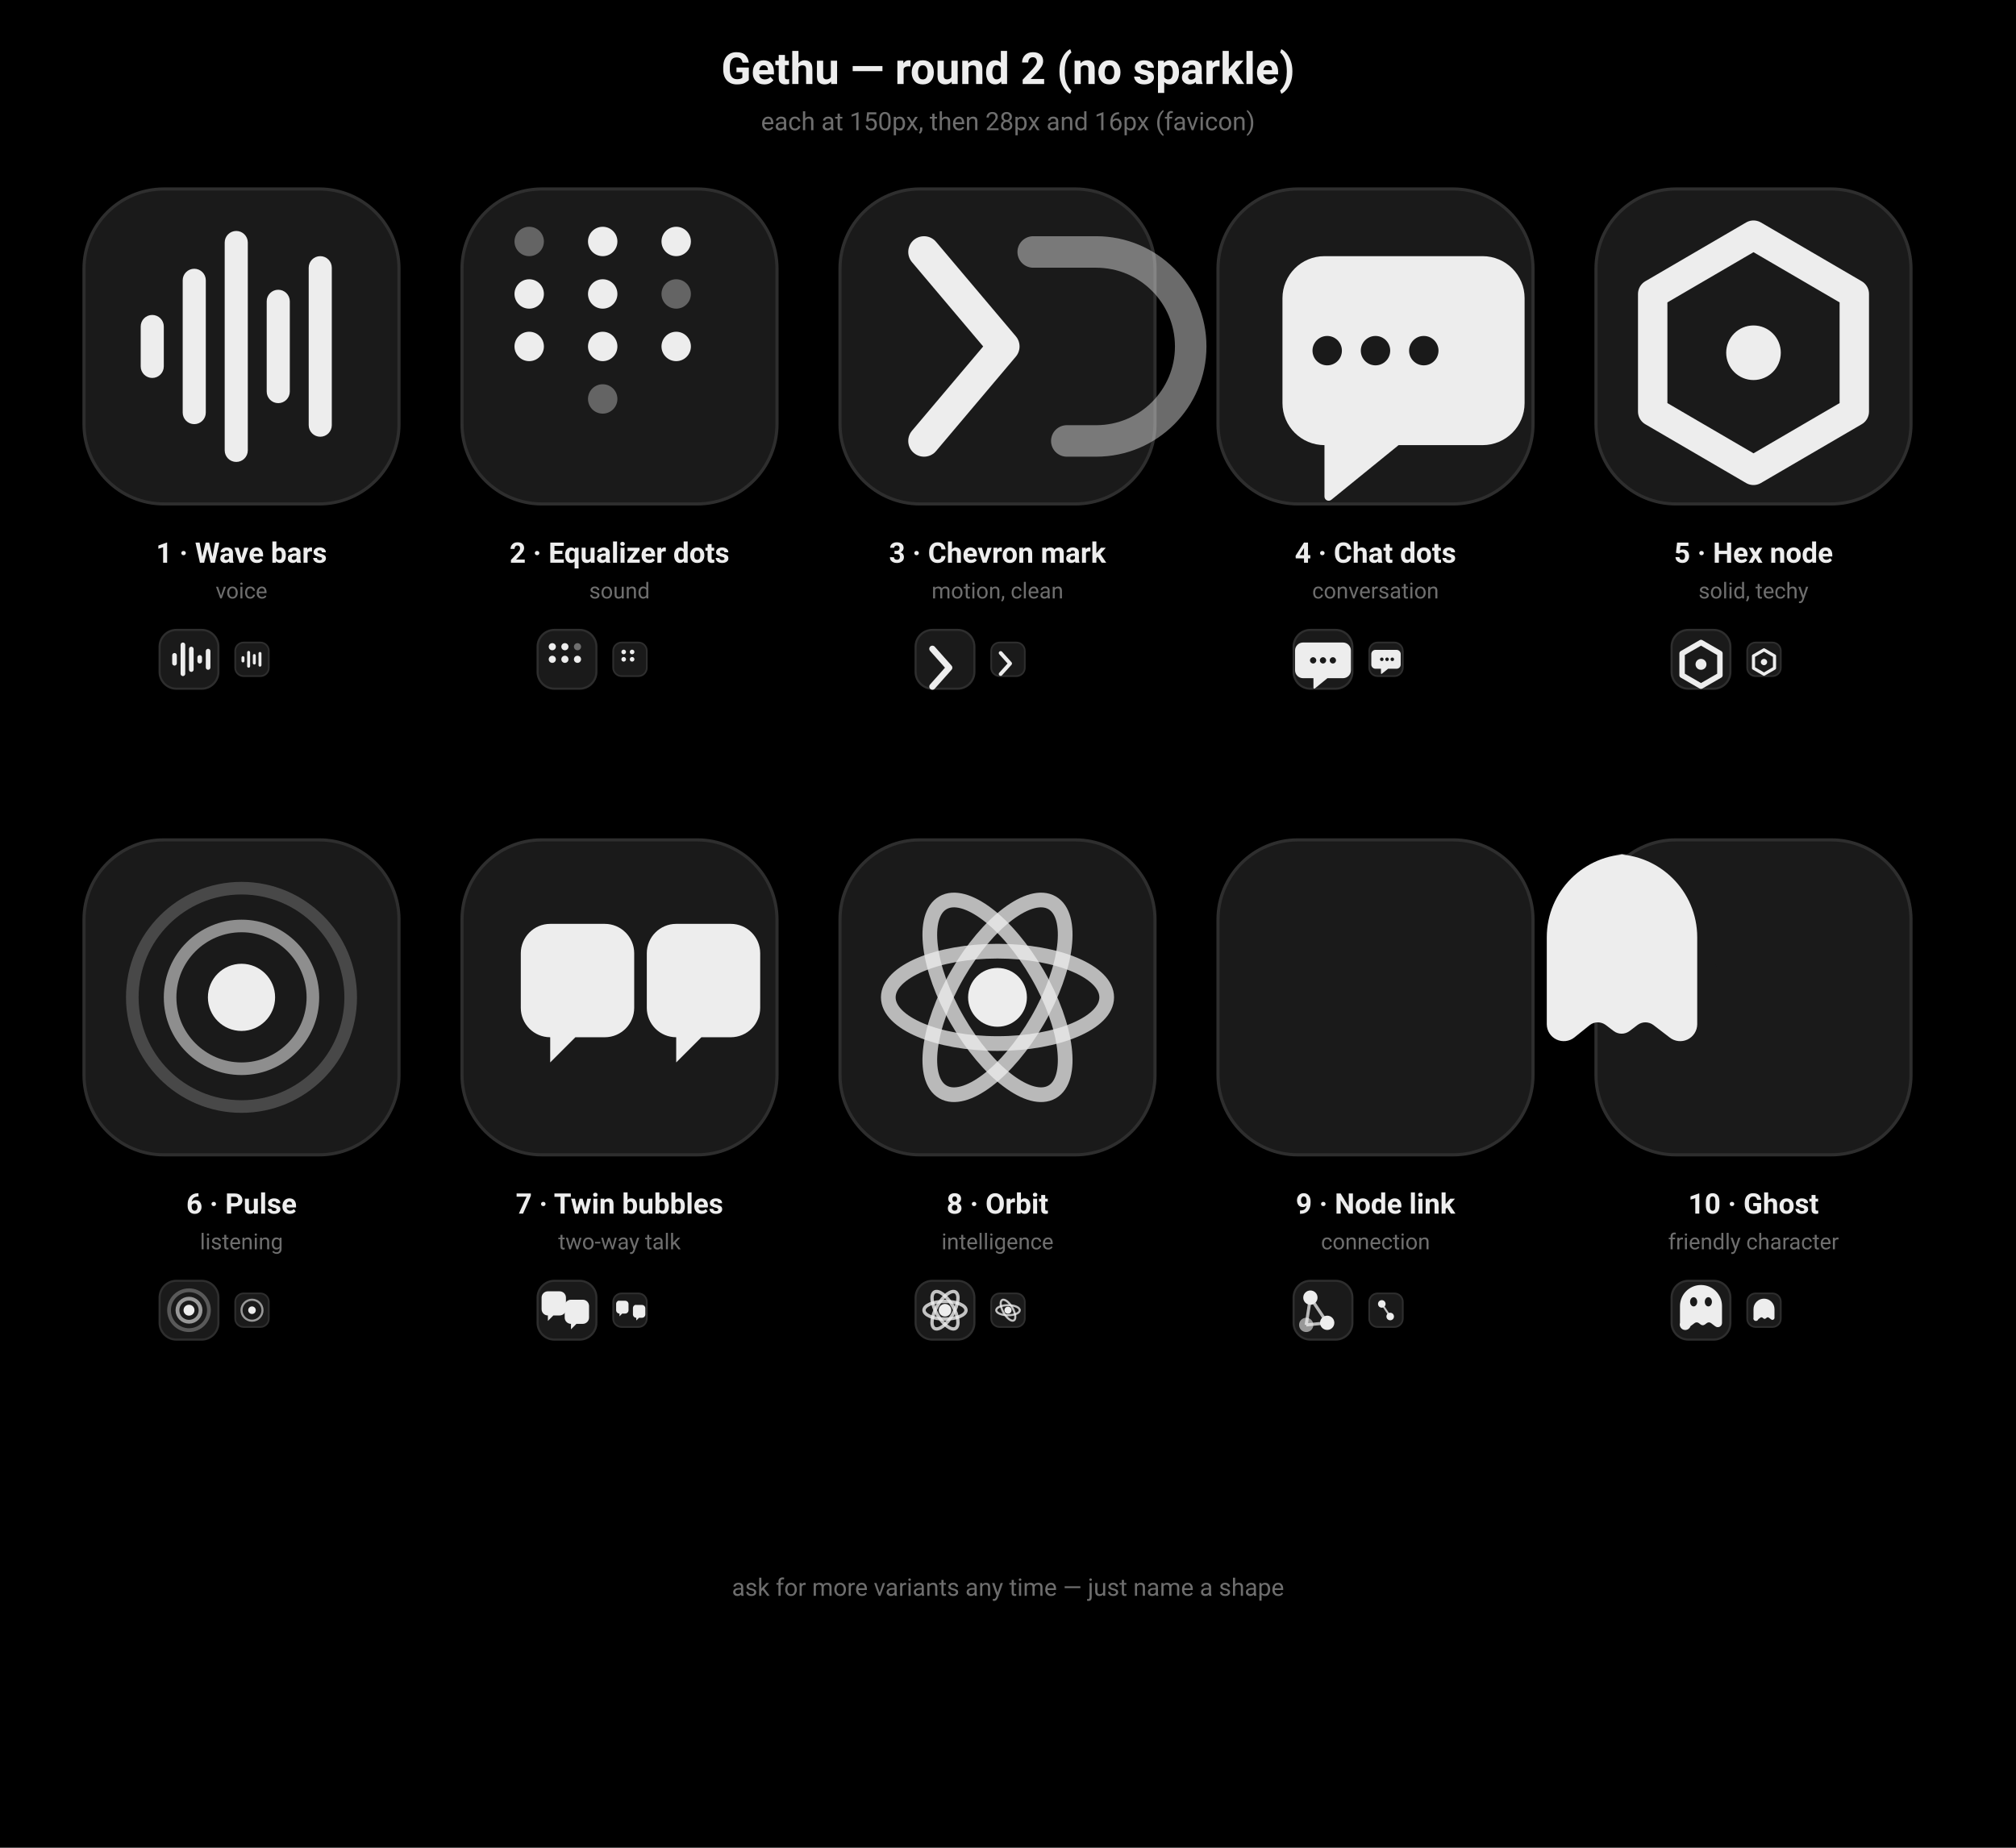
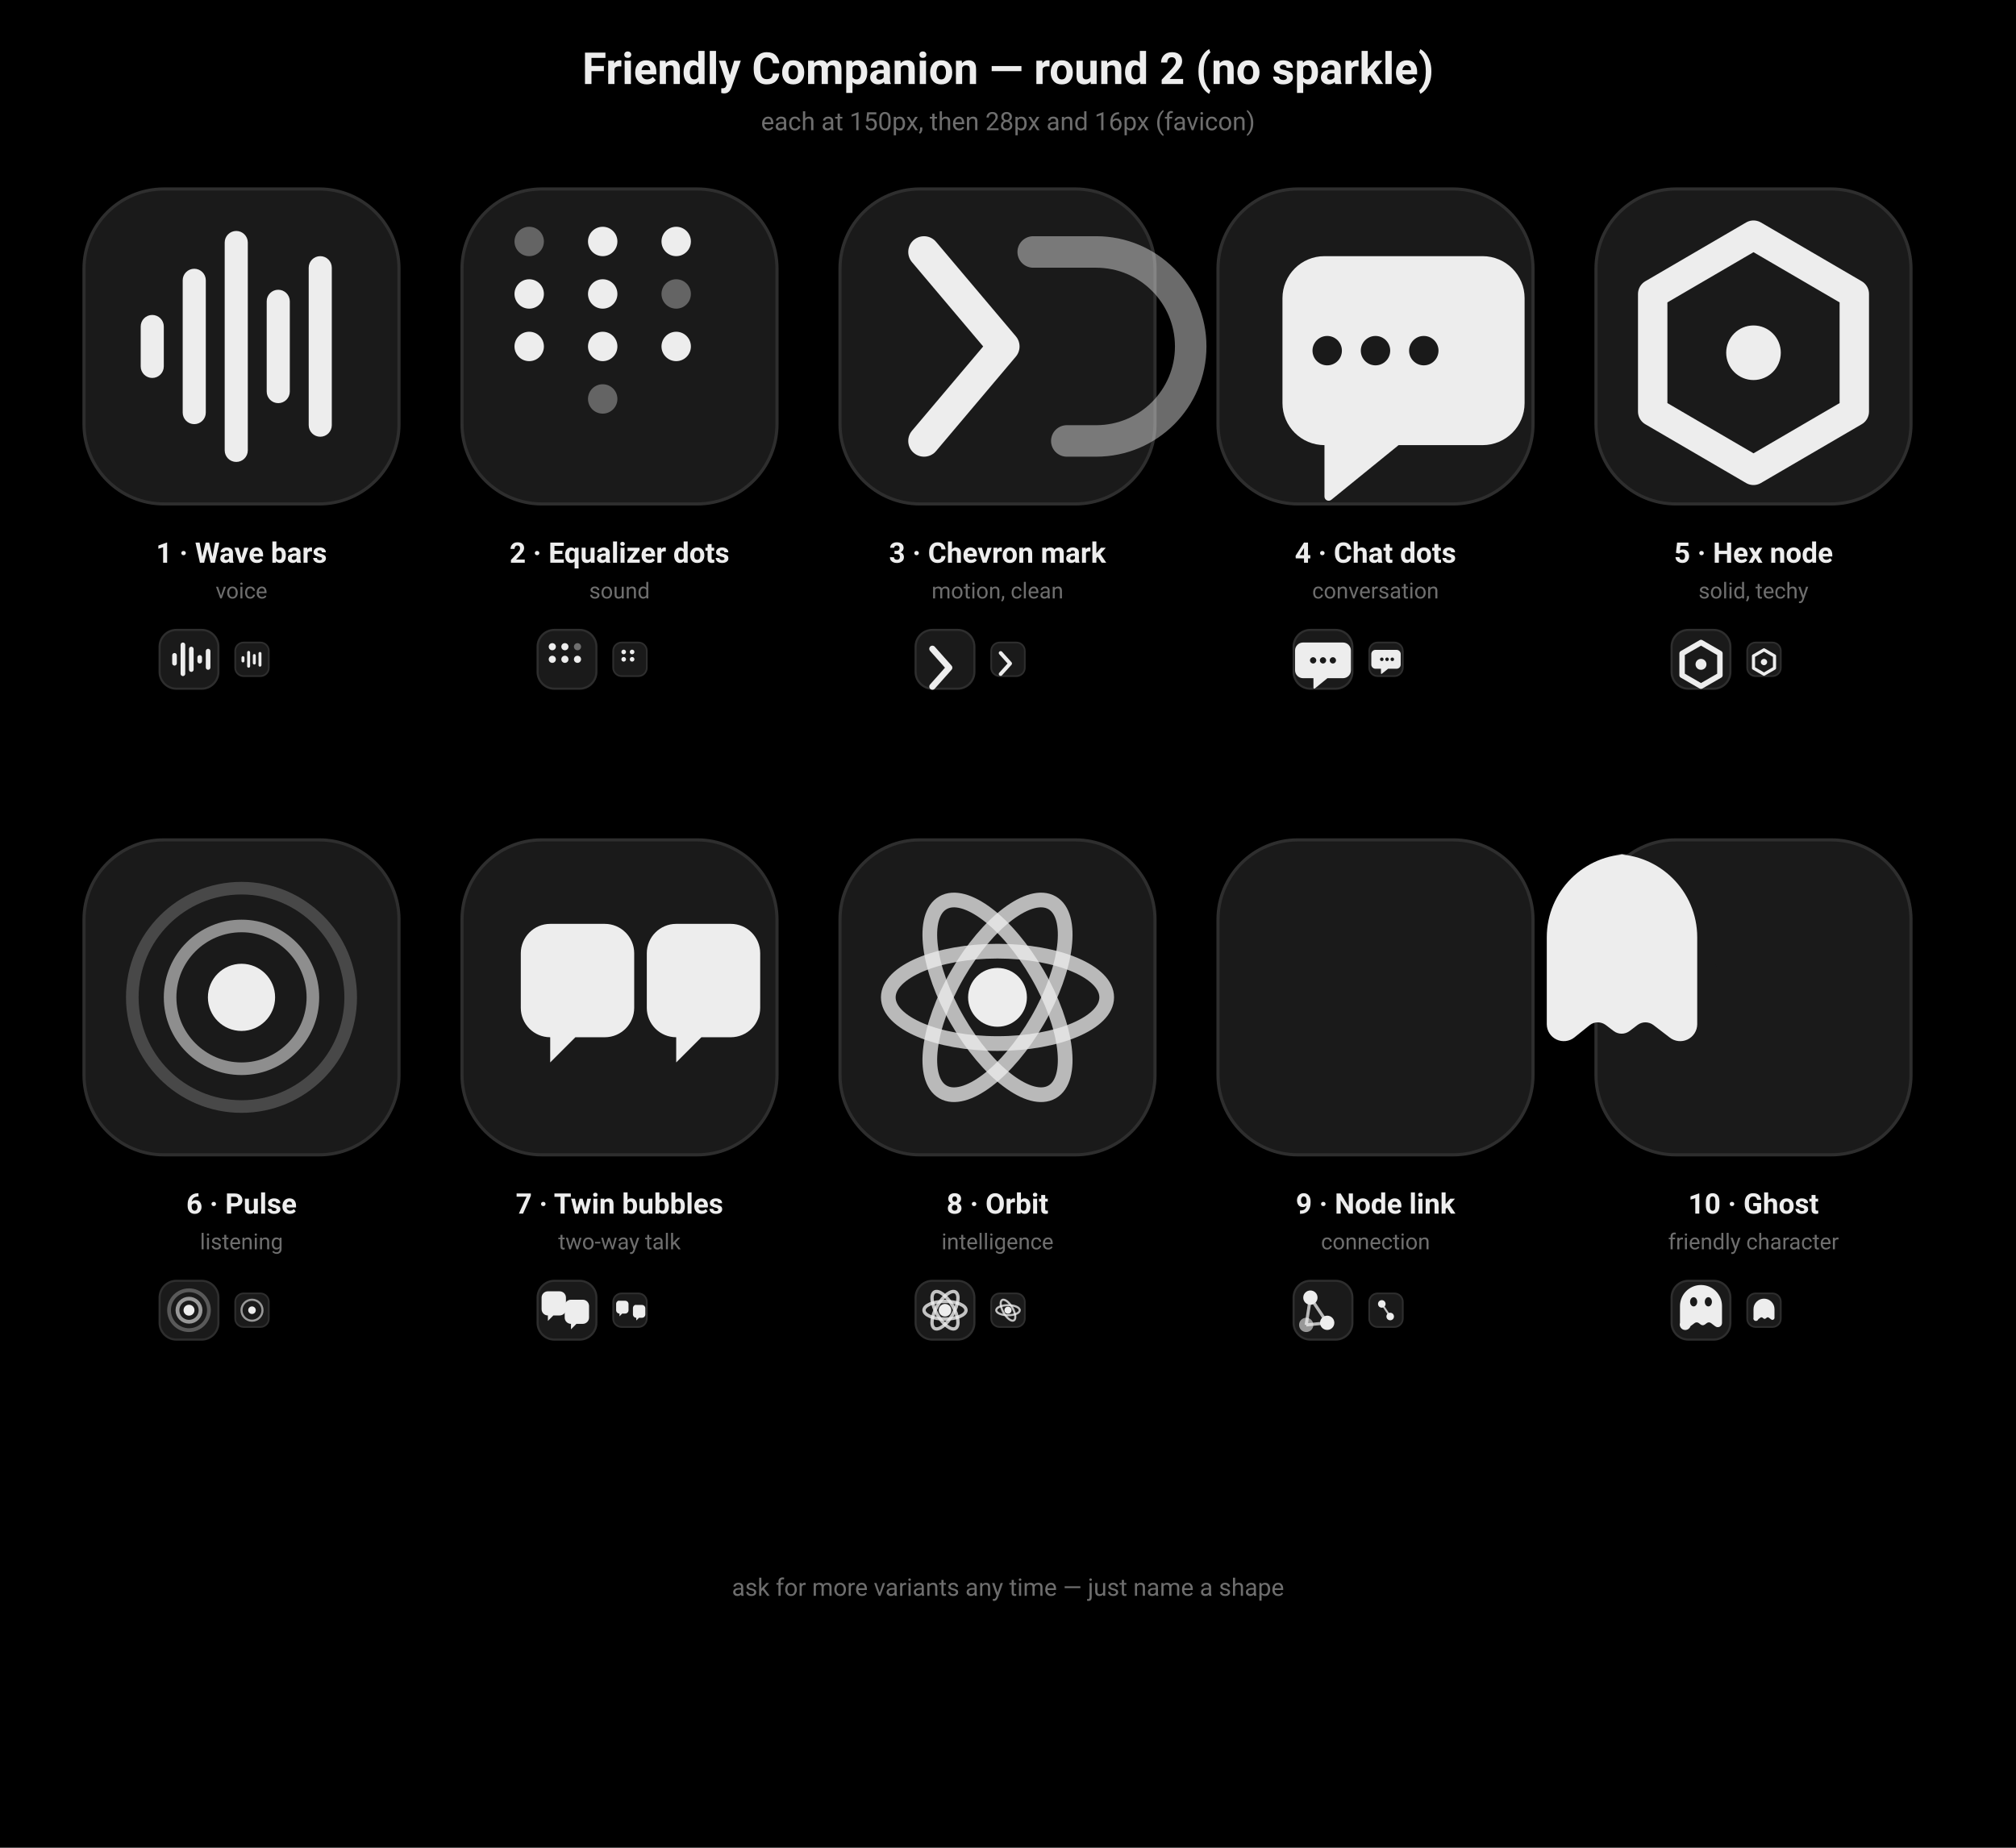
<svg xmlns="http://www.w3.org/2000/svg" viewBox="0 0 960 880" width="960" height="880" font-family="ui-sans-serif, -apple-system, 'Segoe UI', Roboto, sans-serif">
  <rect width="960" height="880" fill="#000000" />
-   <text x="480" y="40" fill="#ededed" font-size="21" font-weight="650" text-anchor="middle">Gethu — round 2 (no sparkle)</text>
+   <text x="480" y="40" fill="#ededed" font-size="21" font-weight="650" text-anchor="middle">Friendly Companion — round 2 (no sparkle)</text>
  <text x="480" y="62" fill="#6e6e6e" font-size="12" text-anchor="middle">each at 150px, then 28px and 16px (favicon)</text>
  <g>
    <rect x="40" y="90" width="150" height="150" rx="38" fill="#1a1a1a" stroke="#2e2e2e" stroke-width="1.5" />
    <g fill="#ededed">
      <rect x="67" y="150" width="11" height="30" rx="5.5" />
      <rect x="87" y="128" width="11" height="74" rx="5.5" />
      <rect x="107" y="110" width="11" height="110" rx="5.5" />
      <rect x="127" y="138" width="11" height="54" rx="5.5" />
      <rect x="147" y="122" width="11" height="86" rx="5.5" />
    </g>
    <text x="115" y="268" fill="#ededed" font-size="13.5" font-weight="600" text-anchor="middle">1 · Wave bars</text>
    <text x="115" y="285" fill="#6e6e6e" font-size="10.5" text-anchor="middle">voice</text>
    <rect x="76" y="300" width="28" height="28" rx="8" fill="#1a1a1a" stroke="#2e2e2e" stroke-width="1" />
    <g fill="#ededed">
      <rect x="82" y="311" width="2.2" height="6" rx="1.1" />
      <rect x="86" y="306" width="2.2" height="16" rx="1.1" />
      <rect x="90" y="308" width="2.2" height="12" rx="1.1" />
      <rect x="94" y="312" width="2.2" height="4" rx="1.1" />
      <rect x="98" y="309" width="2.2" height="10" rx="1.1" />
    </g>
    <rect x="112" y="306" width="16" height="16" rx="4" fill="#1a1a1a" stroke="#2e2e2e" stroke-width="0.8" />
    <g fill="#ededed">
      <rect x="115" y="312.5" width="1.4" height="3" rx="0.7" />
      <rect x="117.7" y="310" width="1.4" height="8" rx="0.7" />
      <rect x="120.4" y="311.5" width="1.4" height="5" rx="0.7" />
      <rect x="123.1" y="310.5" width="1.4" height="7" rx="0.7" />
    </g>
  </g>
  <g>
    <rect x="220" y="90" width="150" height="150" rx="38" fill="#1a1a1a" stroke="#2e2e2e" stroke-width="1.5" />
    <g fill="#ededed">
      <circle cx="252" cy="165" r="7" />
      <circle cx="252" cy="140" r="7" />
      <circle cx="252" cy="115" r="7" opacity="0.35" />
      <circle cx="287" cy="165" r="7" />
      <circle cx="287" cy="140" r="7" />
      <circle cx="287" cy="115" r="7" />
      <circle cx="287" cy="190" r="7" opacity="0.35" />
      <circle cx="322" cy="165" r="7" />
      <circle cx="322" cy="140" r="7" opacity="0.35" />
      <circle cx="322" cy="115" r="7" />
    </g>
    <text x="295" y="268" fill="#ededed" font-size="13.5" font-weight="600" text-anchor="middle">2 · Equalizer dots</text>
    <text x="295" y="285" fill="#6e6e6e" font-size="10.5" text-anchor="middle">sound</text>
    <rect x="256" y="300" width="28" height="28" rx="8" fill="#1a1a1a" stroke="#2e2e2e" stroke-width="1" />
    <g fill="#ededed">
      <circle cx="263" cy="314" r="1.7" />
      <circle cx="263" cy="308" r="1.7" />
      <circle cx="269" cy="314" r="1.7" />
      <circle cx="269" cy="308" r="1.7" />
      <circle cx="275" cy="314" r="1.7" />
      <circle cx="275" cy="308" r="1.7" opacity="0.4" />
    </g>
    <rect x="292" y="306" width="16" height="16" rx="4" fill="#1a1a1a" stroke="#2e2e2e" stroke-width="0.8" />
    <g fill="#ededed">
      <circle cx="297" cy="314" r="1.1" />
      <circle cx="297" cy="310.5" r="1.1" />
      <circle cx="301" cy="314" r="1.1" />
      <circle cx="301" cy="310.5" r="1.1" />
    </g>
  </g>
  <g>
    <rect x="400" y="90" width="150" height="150" rx="38" fill="#1a1a1a" stroke="#2e2e2e" stroke-width="1.5" />
    <path fill="none" stroke="#ededed" stroke-width="15" stroke-linecap="round" stroke-linejoin="round" d="M440 120l38 45-38 45" />
    <path fill="none" stroke="#ededed" stroke-width="15" stroke-linecap="round" d="M492 120h30a38 38 0 0 1 0 90h-14" opacity="0.45" />
    <text x="475" y="268" fill="#ededed" font-size="13.5" font-weight="600" text-anchor="middle">3 · Chevron mark</text>
    <text x="475" y="285" fill="#6e6e6e" font-size="10.5" text-anchor="middle">motion, clean</text>
    <rect x="436" y="300" width="28" height="28" rx="8" fill="#1a1a1a" stroke="#2e2e2e" stroke-width="1" />
    <path fill="none" stroke="#ededed" stroke-width="3" stroke-linecap="round" stroke-linejoin="round" d="M444 309l8 9-8 9" />
    <rect x="472" y="306" width="16" height="16" rx="4" fill="#1a1a1a" stroke="#2e2e2e" stroke-width="0.8" />
    <path fill="none" stroke="#ededed" stroke-width="1.8" stroke-linecap="round" stroke-linejoin="round" d="M476.5 311l4.5 5-4.5 5" />
  </g>
  <g>
    <rect x="580" y="90" width="150" height="150" rx="38" fill="#1a1a1a" stroke="#2e2e2e" stroke-width="1.5" />
    <path fill="#ededed" d="M604 122h102a20 20 0 0 1 20 20v50a20 20 0 0 1-20 20h-40l-32 26a2 2 0 0 1-3.3-1.6V212a20 20 0 0 1-20-20v-50a20 20 0 0 1 20-20z" />
    <g fill="#1a1a1a">
      <circle cx="632" cy="167" r="7" />
      <circle cx="655" cy="167" r="7" />
      <circle cx="678" cy="167" r="7" />
    </g>
    <text x="655" y="268" fill="#ededed" font-size="13.5" font-weight="600" text-anchor="middle">4 · Chat dots</text>
    <text x="655" y="285" fill="#6e6e6e" font-size="10.5" text-anchor="middle">conversation</text>
    <rect x="616" y="300" width="28" height="28" rx="8" fill="#1a1a1a" stroke="#2e2e2e" stroke-width="1" />
    <path fill="#ededed" d="M620.5 306h19a3.8 3.8 0 0 1 3.8 3.8v9.4a3.8 3.8 0 0 1-3.8 3.8h-7.4l-6 4.9a0.4 0.4 0 0 1-0.65-0.3v-4.6h-4.95a3.8 3.8 0 0 1-3.8-3.8v-9.4a3.8 3.8 0 0 1 3.8-3.8z" />
    <g fill="#1a1a1a">
      <circle cx="625.3" cy="314.5" r="1.5" />
      <circle cx="630" cy="314.5" r="1.5" />
      <circle cx="634.7" cy="314.5" r="1.5" />
    </g>
    <rect x="652" y="306" width="16" height="16" rx="4" fill="#1a1a1a" stroke="#2e2e2e" stroke-width="0.8" />
    <path fill="#ededed" d="M655 309.5h10a2 2 0 0 1 2 2v5a2 2 0 0 1-2 2h-4l-3 2.4a0.25 0.25 0 0 1-0.4-0.2v-2.2h-2.6a2 2 0 0 1-2-2v-5a2 2 0 0 1 2-2z" />
    <g fill="#1a1a1a">
      <circle cx="658" cy="314" r="0.85" />
      <circle cx="660.5" cy="314" r="0.85" />
      <circle cx="663" cy="314" r="0.85" />
    </g>
  </g>
  <g>
    <rect x="760" y="90" width="150" height="150" rx="38" fill="#1a1a1a" stroke="#2e2e2e" stroke-width="1.5" />
    <path fill="none" stroke="#ededed" stroke-width="14" stroke-linejoin="round" d="M835 112l48 28v56l-48 28-48-28v-56z" />
    <circle cx="835" cy="168" r="13" fill="#ededed" />
    <text x="835" y="268" fill="#ededed" font-size="13.5" font-weight="600" text-anchor="middle">5 · Hex node</text>
    <text x="835" y="285" fill="#6e6e6e" font-size="10.5" text-anchor="middle">solid, techy</text>
    <rect x="796" y="300" width="28" height="28" rx="8" fill="#1a1a1a" stroke="#2e2e2e" stroke-width="1" />
    <path fill="none" stroke="#ededed" stroke-width="2.6" stroke-linejoin="round" d="M810 306l9 5.2v10.4l-9 5.2-9-5.2v-10.4z" />
    <circle cx="810" cy="316.4" r="2.6" fill="#ededed" />
    <rect x="832" y="306" width="16" height="16" rx="4" fill="#1a1a1a" stroke="#2e2e2e" stroke-width="0.8" />
    <path fill="none" stroke="#ededed" stroke-width="1.5" stroke-linejoin="round" d="M840 309.5l5 2.9v5.8l-5 2.9-5-2.9v-5.8z" />
    <circle cx="840" cy="315.3" r="1.5" fill="#ededed" />
  </g>
  <g>
    <rect x="40" y="400" width="150" height="150" rx="38" fill="#1a1a1a" stroke="#2e2e2e" stroke-width="1.5" />
    <circle cx="115" cy="475" r="52" fill="none" stroke="#ededed" stroke-width="6" opacity="0.22" />
    <circle cx="115" cy="475" r="34" fill="none" stroke="#ededed" stroke-width="6" opacity="0.55" />
    <circle cx="115" cy="475" r="16" fill="#ededed" />
    <text x="115" y="578" fill="#ededed" font-size="13.5" font-weight="600" text-anchor="middle">6 · Pulse</text>
    <text x="115" y="595" fill="#6e6e6e" font-size="10.5" text-anchor="middle">listening</text>
    <rect x="76" y="610" width="28" height="28" rx="8" fill="#1a1a1a" stroke="#2e2e2e" stroke-width="1" />
    <circle cx="90" cy="624" r="9.5" fill="none" stroke="#ededed" stroke-width="1.8" opacity="0.3" />
    <circle cx="90" cy="624" r="5.5" fill="none" stroke="#ededed" stroke-width="1.8" opacity="0.6" />
    <circle cx="90" cy="624" r="2.6" fill="#ededed" />
    <rect x="112" y="616" width="16" height="16" rx="4" fill="#1a1a1a" stroke="#2e2e2e" stroke-width="0.8" />
    <circle cx="120" cy="624" r="5" fill="none" stroke="#ededed" stroke-width="1" opacity="0.6" />
    <circle cx="120" cy="624" r="1.8" fill="#ededed" />
  </g>
  <g>
    <rect x="220" y="400" width="150" height="150" rx="38" fill="#1a1a1a" stroke="#2e2e2e" stroke-width="1.5" />
    <g fill="#ededed">
      <path d="M258 128v0z" />
      <path d="M262 440h26a14 14 0 0 1 14 14v26a14 14 0 0 1-14 14h-14l-12 12v-12h0a14 14 0 0 1-14-14v-26a14 14 0 0 1 14-14z" />
      <path d="M322 440h26a14 14 0 0 1 14 14v26a14 14 0 0 1-14 14h-14l-12 12v-12h0a14 14 0 0 1-14-14v-26a14 14 0 0 1 14-14z" />
    </g>
    <text x="295" y="578" fill="#ededed" font-size="13.5" font-weight="600" text-anchor="middle">7 · Twin bubbles</text>
    <text x="295" y="595" fill="#6e6e6e" font-size="10.5" text-anchor="middle">two-way talk</text>
    <rect x="256" y="610" width="28" height="28" rx="8" fill="#1a1a1a" stroke="#2e2e2e" stroke-width="1" />
    <g fill="#ededed">
      <path d="M260 615h6.5a3 3 0 0 1 3 3v5.5a3 3 0 0 1-3 3h-3l-2.6 2.6v-2.6a3 3 0 0 1-3-3V618a3 3 0 0 1 3-3z" />
      <path d="M271 619h6.5a3 3 0 0 1 3 3v5.5a3 3 0 0 1-3 3h-3l-2.6 2.6v-2.6a3 3 0 0 1-3-3V622a3 3 0 0 1 3-3z" />
    </g>
    <rect x="292" y="616" width="16" height="16" rx="4" fill="#1a1a1a" stroke="#2e2e2e" stroke-width="0.8" />
    <g fill="#ededed">
      <path d="M294.5 619.5h3.2a1.6 1.6 0 0 1 1.6 1.6v2.9a1.6 1.6 0 0 1-1.6 1.6h-1.4l-1.3 1.3v-1.3a1.6 1.6 0 0 1-1.6-1.6v-3a1.6 1.6 0 0 1 1.6-1.6z" />
      <path d="M302.5 621.5h3.2a1.6 1.6 0 0 1 1.6 1.6v2.9a1.6 1.6 0 0 1-1.6 1.6h-1.4l-1.3 1.3v-1.3a1.6 1.6 0 0 1-1.6-1.6v-3a1.6 1.6 0 0 1 1.6-1.6z" />
    </g>
  </g>
  <g>
    <rect x="400" y="400" width="150" height="150" rx="38" fill="#1a1a1a" stroke="#2e2e2e" stroke-width="1.5" />
    <circle cx="475" cy="475" r="14" fill="#ededed" />
    <ellipse cx="475" cy="475" rx="52" ry="22" fill="none" stroke="#ededed" stroke-width="7" opacity="0.75" />
    <ellipse cx="475" cy="475" rx="52" ry="22" fill="none" stroke="#ededed" stroke-width="7" opacity="0.75" transform="rotate(60 475 475)" />
    <ellipse cx="475" cy="475" rx="52" ry="22" fill="none" stroke="#ededed" stroke-width="7" opacity="0.75" transform="rotate(120 475 475)" />
    <text x="475" y="578" fill="#ededed" font-size="13.5" font-weight="600" text-anchor="middle">8 · Orbit</text>
    <text x="475" y="595" fill="#6e6e6e" font-size="10.5" text-anchor="middle">intelligence</text>
    <rect x="436" y="610" width="28" height="28" rx="8" fill="#1a1a1a" stroke="#2e2e2e" stroke-width="1" />
    <circle cx="450" cy="624" r="3" fill="#ededed" />
    <ellipse cx="450" cy="624" rx="10" ry="4.2" fill="none" stroke="#ededed" stroke-width="1.6" opacity="0.8" />
    <ellipse cx="450" cy="624" rx="10" ry="4.2" fill="none" stroke="#ededed" stroke-width="1.6" opacity="0.8" transform="rotate(60 450 624)" />
    <ellipse cx="450" cy="624" rx="10" ry="4.2" fill="none" stroke="#ededed" stroke-width="1.6" opacity="0.8" transform="rotate(120 450 624)" />
    <rect x="472" y="616" width="16" height="16" rx="4" fill="#1a1a1a" stroke="#2e2e2e" stroke-width="0.8" />
    <circle cx="480" cy="624" r="1.7" fill="#ededed" />
    <ellipse cx="480" cy="624" rx="5.6" ry="2.4" fill="none" stroke="#ededed" stroke-width="1" opacity="0.8" />
    <ellipse cx="480" cy="624" rx="5.6" ry="2.4" fill="none" stroke="#ededed" stroke-width="1" opacity="0.8" transform="rotate(60 480 624)" />
  </g>
  <g>
    <rect x="580" y="400" width="150" height="150" rx="38" fill="#1a1a1a" stroke="#2e2e2e" stroke-width="1.5" />
    <path fill="#ededed" d="M520 475a52 52 0 1 0 0 0z" transform="translate(-45 0)" />
    <path fill="#1a1a1a" d="M497 428a47 47 0 0 1 0 94 47 47 0 0 0 0-94z" transform="translate(-8 0)" />
    <circle cx="512" cy="452" r="0" fill="#ededed" />
    <text x="655" y="578" fill="#ededed" font-size="13.5" font-weight="600" text-anchor="middle">9 · Node link</text>
    <text x="655" y="595" fill="#6e6e6e" font-size="10.5" text-anchor="middle">connection</text>
    <rect x="616" y="610" width="28" height="28" rx="8" fill="#1a1a1a" stroke="#2e2e2e" stroke-width="1" />
    <g fill="#ededed">
      <circle cx="624" cy="618" r="3.4" />
      <circle cx="632" cy="630" r="3.4" />
      <circle cx="622" cy="631" r="3.4" opacity="0.6" />
    </g>
    <g stroke="#ededed" stroke-width="1.5" opacity="0.75">
      <line x1="624" y1="618" x2="632" y2="630" />
      <line x1="632" y1="630" x2="622" y2="631" />
      <line x1="622" y1="631" x2="624" y2="618" />
    </g>
    <rect x="652" y="616" width="16" height="16" rx="4" fill="#1a1a1a" stroke="#2e2e2e" stroke-width="0.8" />
    <g fill="#ededed">
      <circle cx="658" cy="621" r="1.8" />
      <circle cx="662" cy="627" r="1.8" />
    </g>
    <line x1="658" y1="621" x2="662" y2="627" stroke="#ededed" stroke-width="0.9" opacity="0.8" />
  </g>
  <g>
    <rect x="760" y="400" width="150" height="150" rx="38" fill="#1a1a1a" stroke="#2e2e2e" stroke-width="1.5" />
    <path fill="#ededed" d="M835 420a44 44 0 0 1 44 44v46a9 9 0 0 1-14.6 7l-8.6-6.6a7 7 0 0 0-8.4 0l-4.2 3.2a7 7 0 0 1-8.4 0l-4.2-3.2a7 7 0 0 0-8.4 0L814 517a9 9 0 0 1-14.6-7v-46a44 44 0 0 1 44-44z" transform="translate(9 -9) scale(0.9) translate(9 42)" />
    <g fill="#1a1a1a">
      <ellipse cx="823" cy="455" rx="7" ry="9" />
      <ellipse cx="851" cy="455" rx="7" ry="9" />
    </g>
    <text x="835" y="578" fill="#ededed" font-size="13.5" font-weight="600" text-anchor="middle">10 · Ghost</text>
    <text x="835" y="595" fill="#6e6e6e" font-size="10.5" text-anchor="middle">friendly character</text>
    <rect x="796" y="610" width="28" height="28" rx="8" fill="#1a1a1a" stroke="#2e2e2e" stroke-width="1" />
    <path fill="#ededed" d="M810 612a10 10 0 0 1 10 10v8a2 2 0 0 1-3.3 1.6l-2-1.5a1.6 1.6 0 0 0-1.9 0l-1 0.75a1.6 1.6 0 0 1-1.9 0l-1-0.75a1.6 1.6 0 0 0-1.9 0l-2 1.5A2 2 0 0 1 800 630v-8a10 10 0 0 1 10-10z" />
    <g fill="#1a1a1a">
      <ellipse cx="806.5" cy="620" r="0" rx="1.7" ry="2.2" />
      <ellipse cx="813.5" cy="620" r="0" rx="1.7" ry="2.2" />
    </g>
    <rect x="832" y="616" width="16" height="16" rx="4" fill="#1a1a1a" stroke="#2e2e2e" stroke-width="0.8" />
    <path fill="#ededed" d="M840 618.5a5 5 0 0 1 5 5v4a1 1 0 0 1-1.7 0.8l-1-0.75a0.8 0.8 0 0 0-1 0l-0.5 0.4a0.8 0.8 0 0 1-1 0l-0.5-0.4a0.8 0.8 0 0 0-1 0l-1 0.75A1 1 0 0 1 835 627.5v-4a5 5 0 0 1 5-5z" />
  </g>
  <g>
    <rect x="40" y="700" width="0" height="0" />
    <rect x="40" y="700" width="150" height="0" />
    <text x="480" y="760" fill="#6e6e6e" font-size="11.5" text-anchor="middle">ask for more variants any time — just name a shape</text>
  </g>
</svg>
